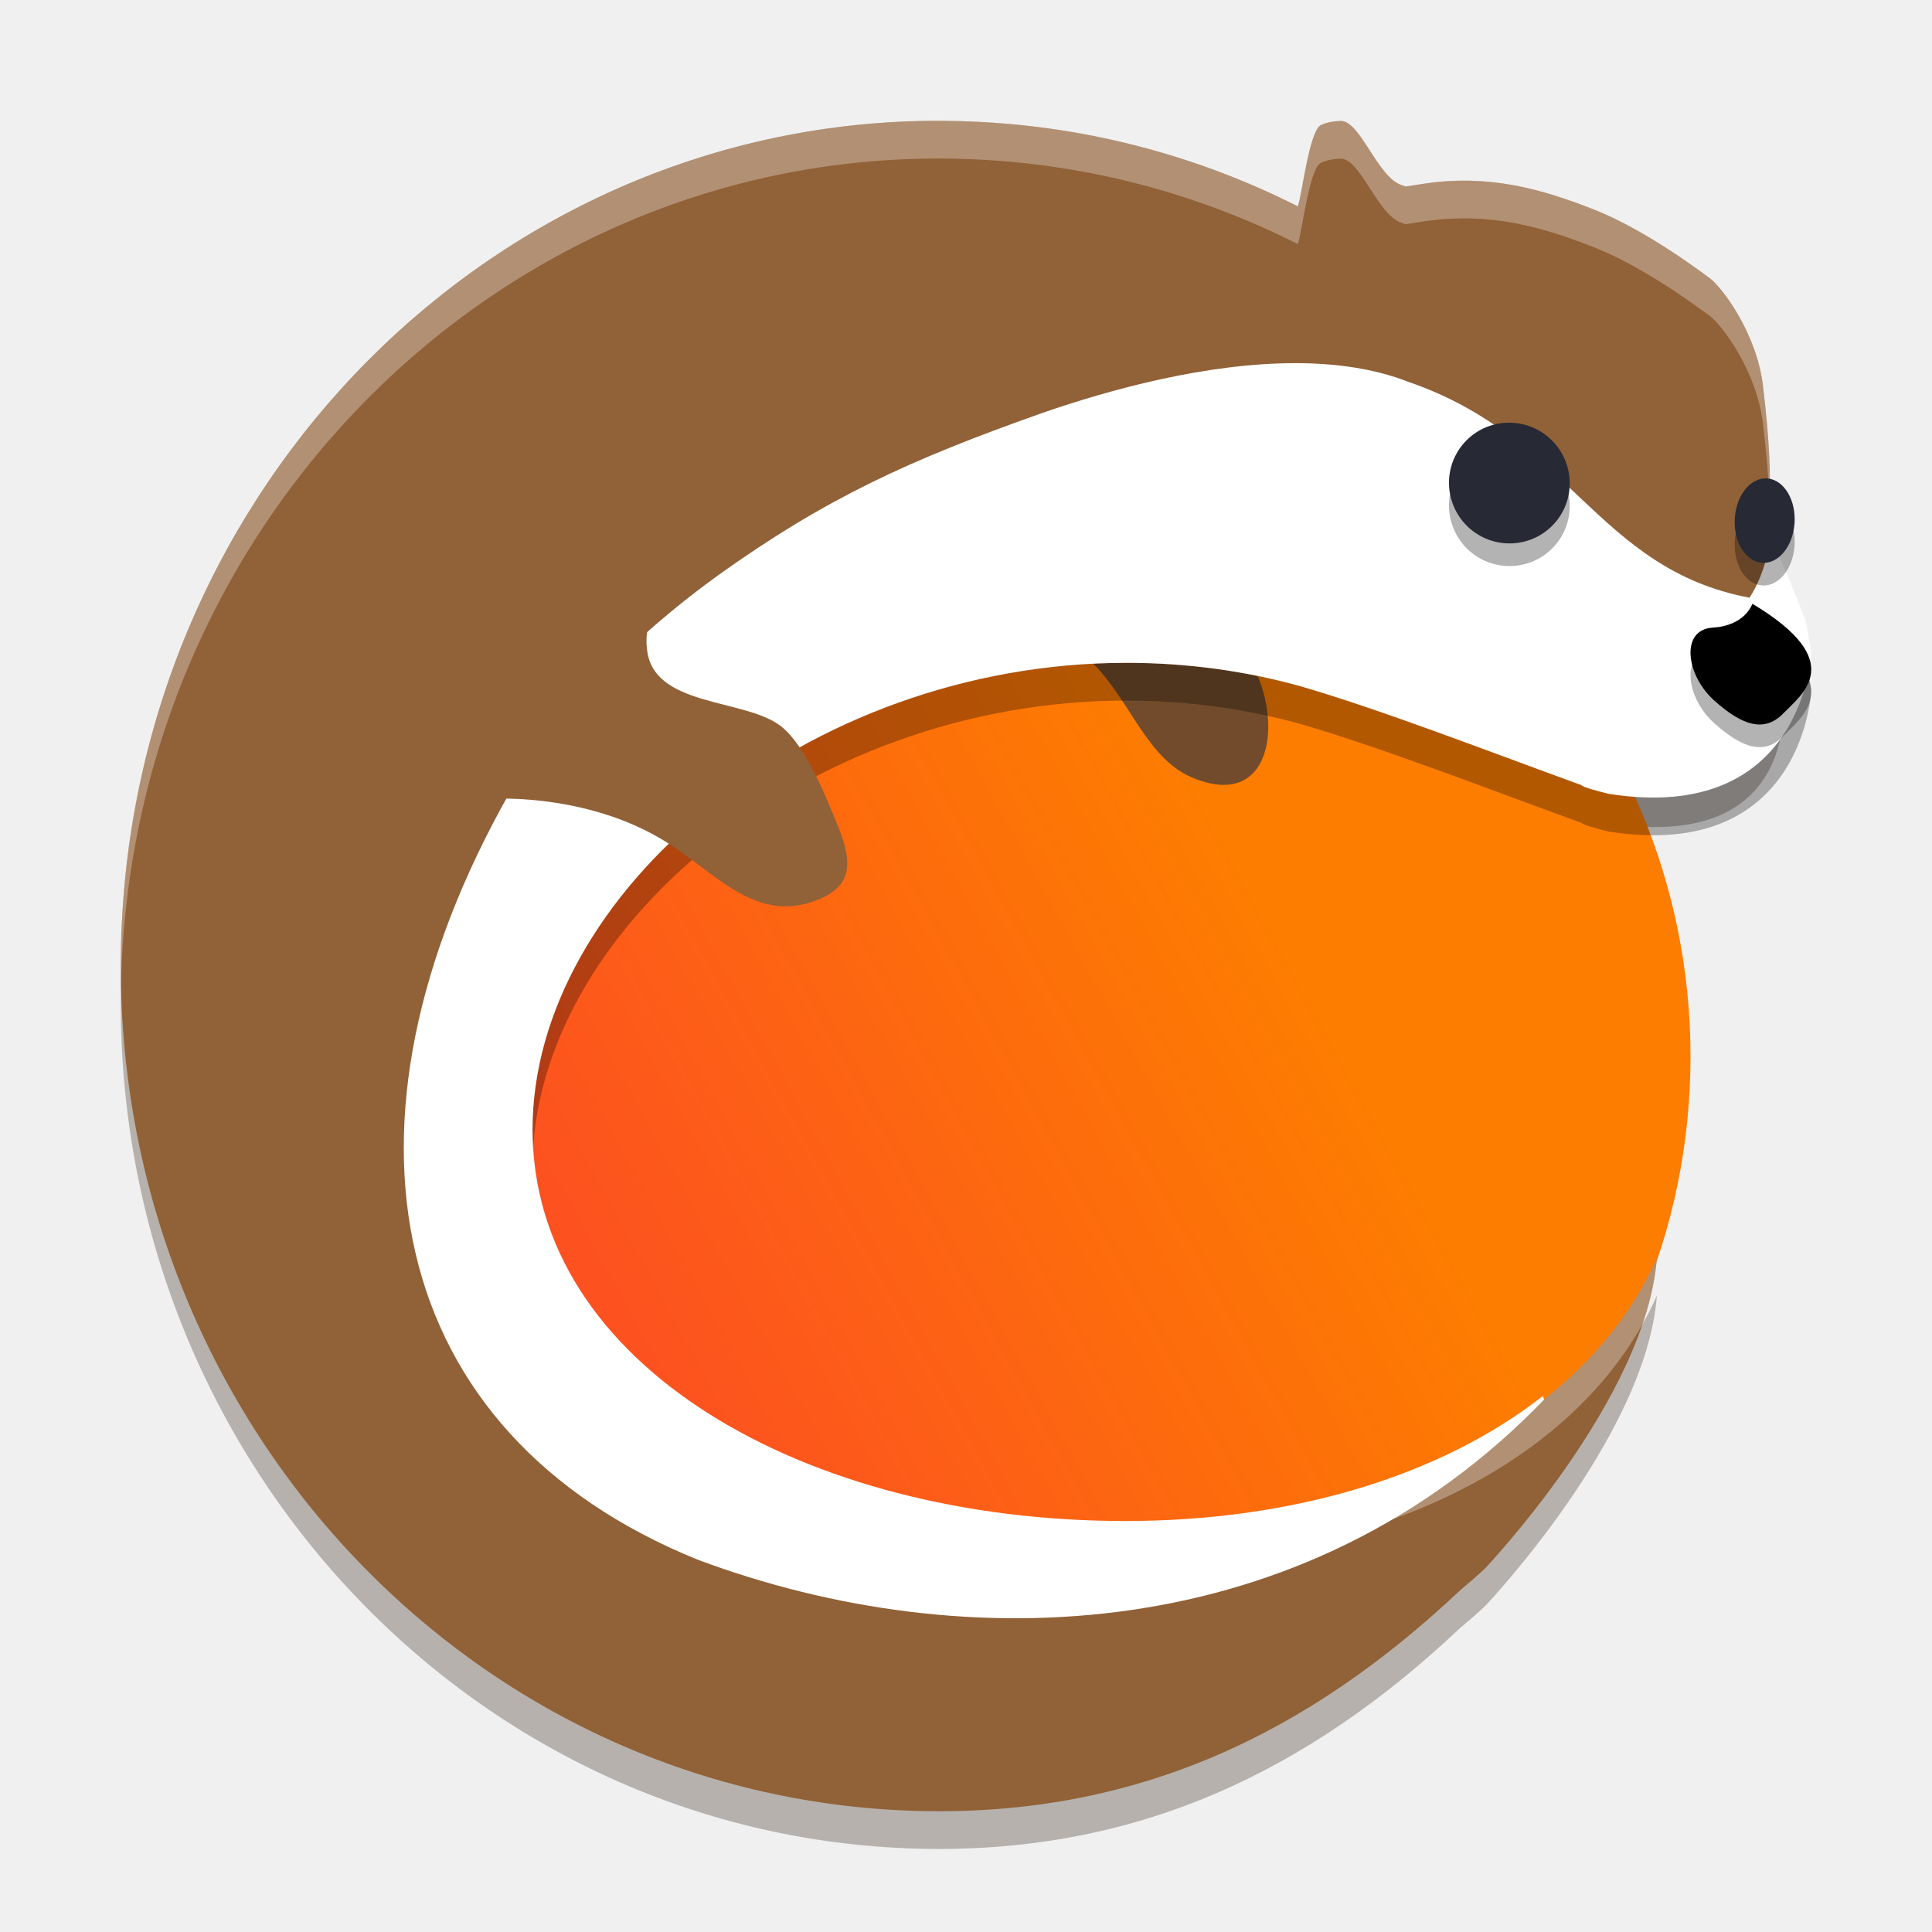
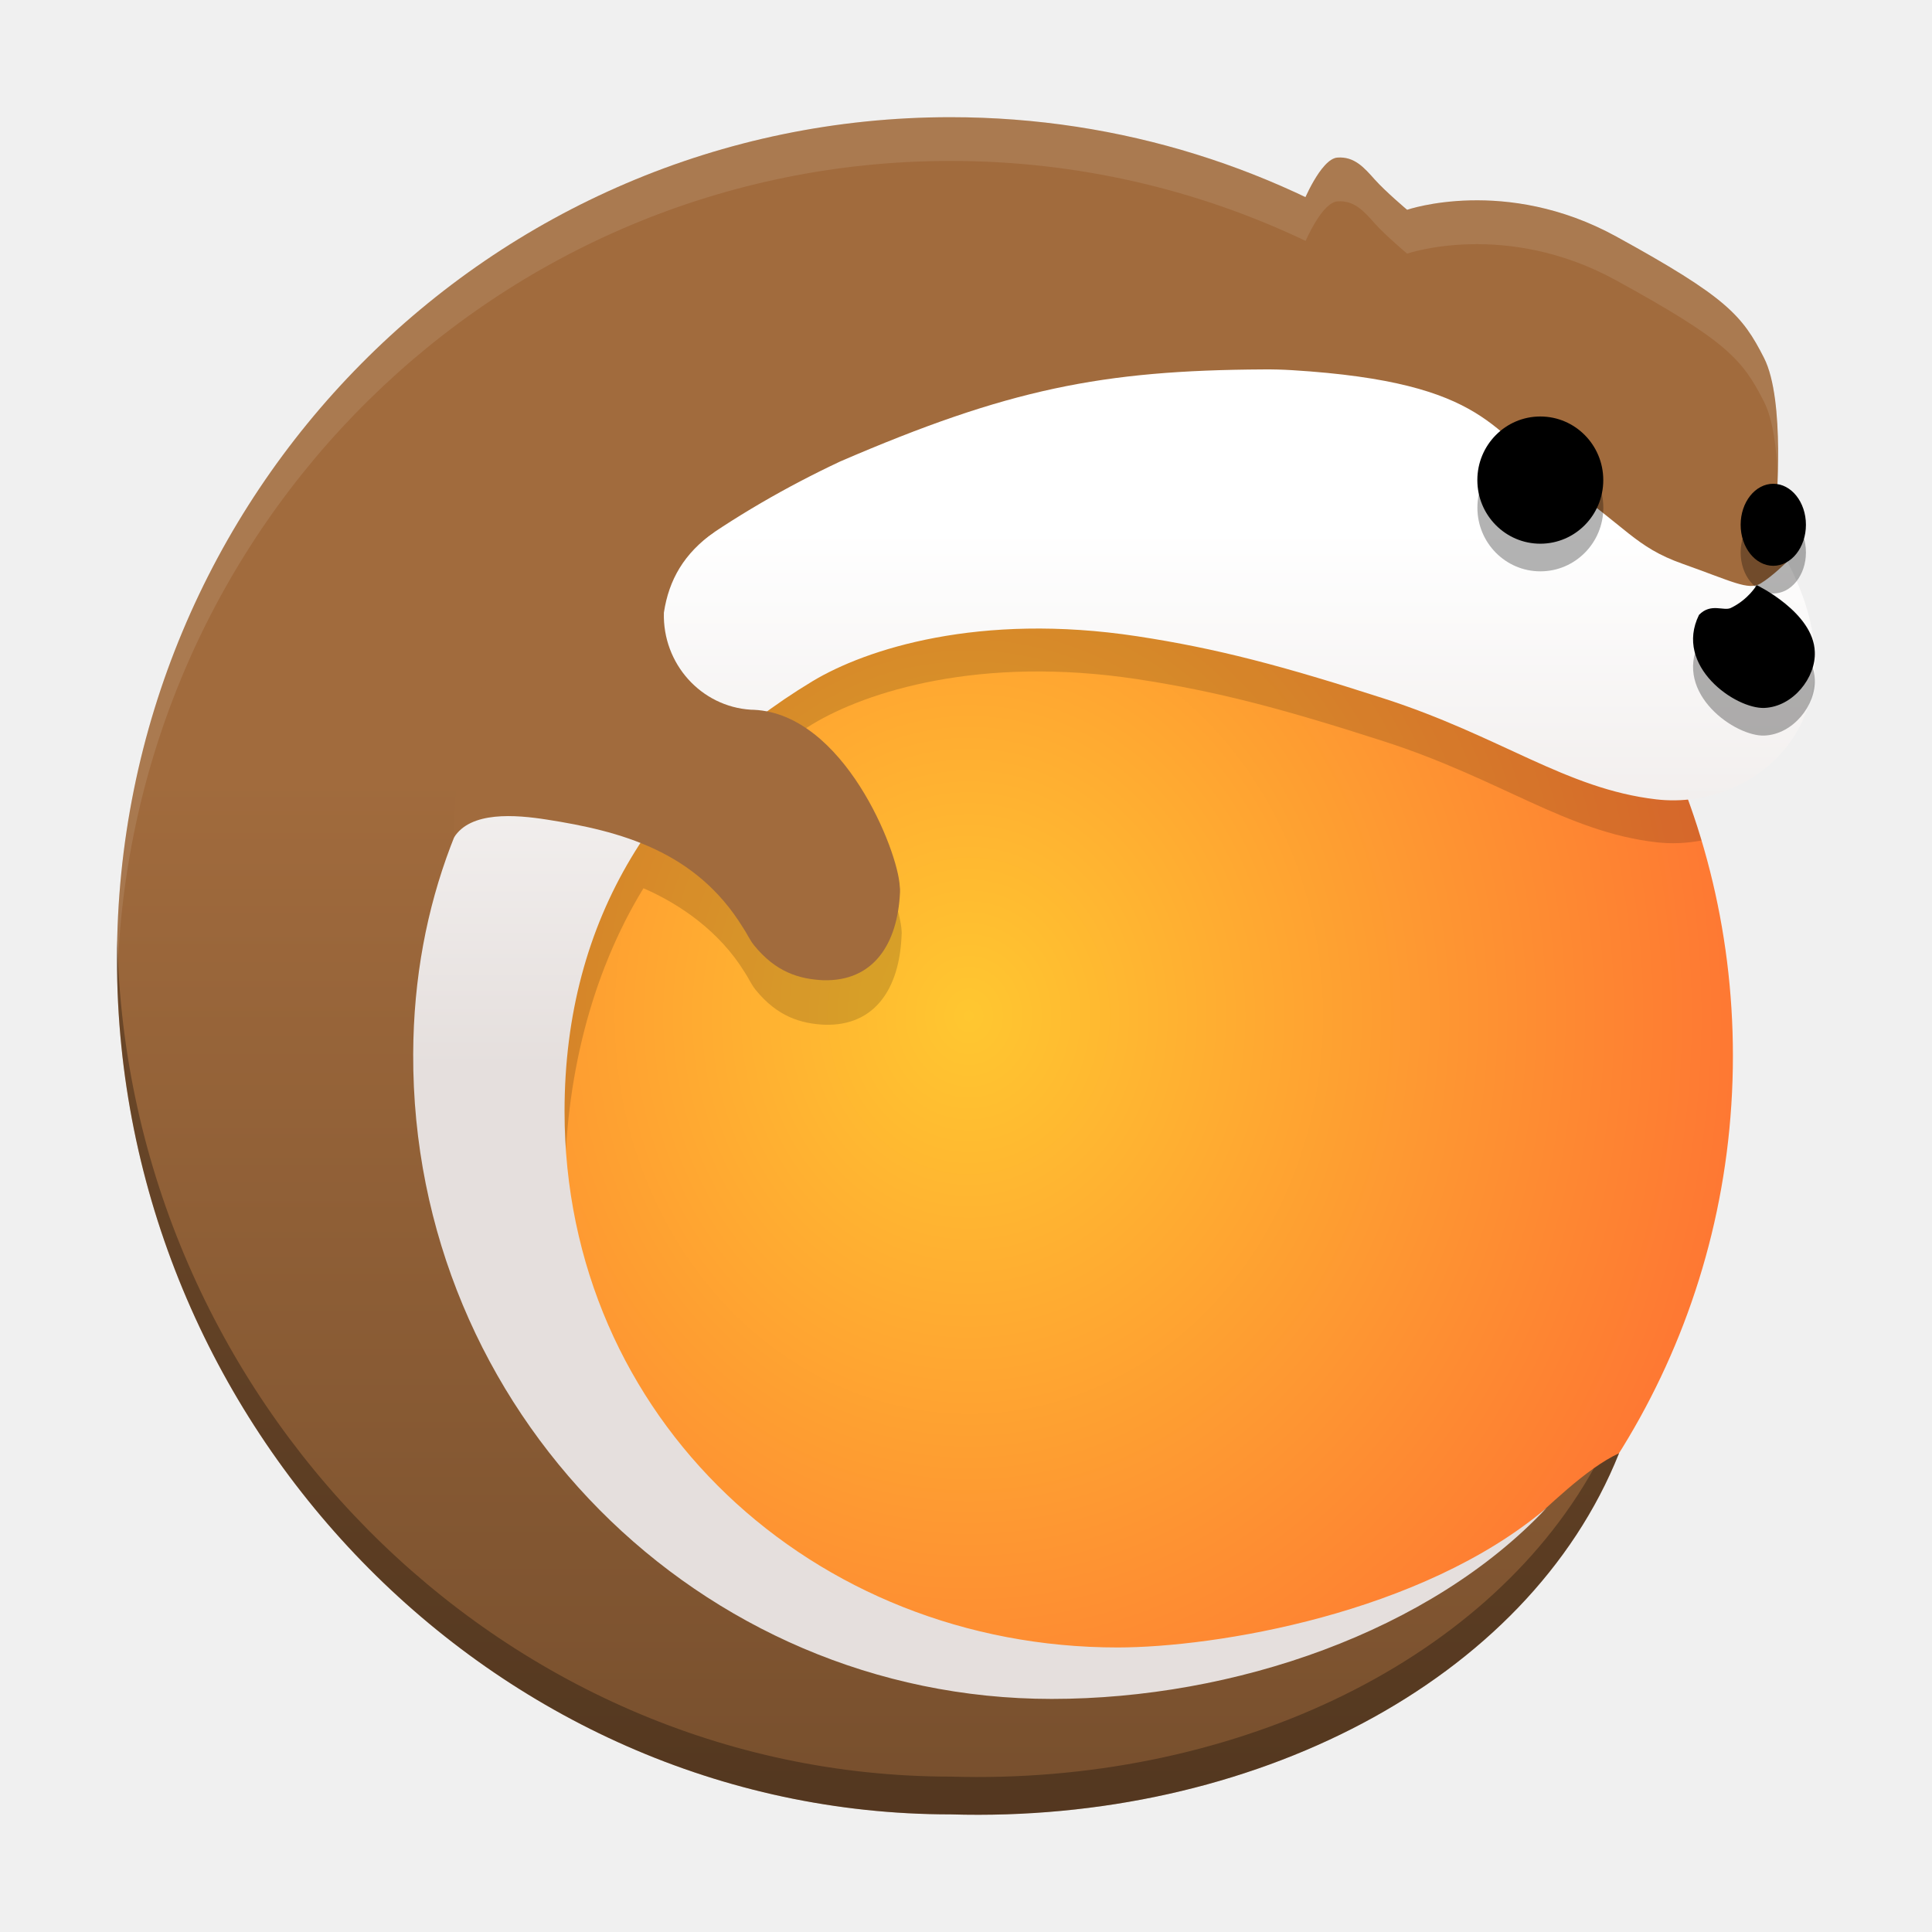
- <svg xmlns="http://www.w3.org/2000/svg" width="512" height="512" version="1.1" viewBox="0 0 384 384">
+ <svg xmlns="http://www.w3.org/2000/svg" version="1.1" viewBox="0 0 512 512">
  <defs>
-     <clipPath>
-       <rect width="384" height="384" />
-     </clipPath>
-     <clipPath>
-       <rect width="384" height="384" />
-     </clipPath>
-     <clipPath>
-       <rect width="384" height="384" />
-     </clipPath>
-     <clipPath>
-       <rect width="384" height="384" />
-     </clipPath>
-     <clipPath>
-       <rect width="384" height="384" />
-     </clipPath>
-     <clipPath>
-       <rect width="384" height="384" />
-     </clipPath>
-     <clipPath>
-       <rect width="384" height="384" />
-     </clipPath>
-     <clipPath>
-       <rect width="384" height="384" />
-     </clipPath>
-     <clipPath>
-       <rect width="384" height="384" />
-     </clipPath>
-     <clipPath>
-       <rect width="384" height="384" />
-     </clipPath>
-     <clipPath>
-       <rect width="384" height="384" />
-     </clipPath>
-     <clipPath>
-       <rect width="384" height="384" />
-     </clipPath>
-     <clipPath>
-       <rect width="384" height="384" />
-     </clipPath>
-     <clipPath>
-       <rect width="384" height="384" />
-     </clipPath>
-     <clipPath>
-       <rect width="384" height="384" />
-     </clipPath>
-     <clipPath>
-       <rect width="384" height="384" />
-     </clipPath>
-     <clipPath>
-       <rect width="384" height="384" />
-     </clipPath>
-     <clipPath>
-       <rect width="384" height="384" />
-     </clipPath>
-     <clipPath>
-       <rect width="384" height="384" />
-     </clipPath>
-     <clipPath>
-       <rect width="384" height="384" />
-     </clipPath>
-     <clipPath>
-       <rect width="384" height="384" />
-     </clipPath>
-     <clipPath>
-       <rect width="384" height="384" />
-     </clipPath>
-     <clipPath>
-       <rect width="384" height="384" />
-     </clipPath>
-     <clipPath>
-       <rect width="384" height="384" />
-     </clipPath>
-     <clipPath>
-       <rect width="384" height="384" />
-     </clipPath>
-     <clipPath>
-       <rect width="384" height="384" />
-     </clipPath>
-     <clipPath>
-       <rect width="384" height="384" />
-     </clipPath>
-     <clipPath>
-       <rect width="384" height="384" />
-     </clipPath>
-     <clipPath>
-       <rect width="384" height="384" />
-     </clipPath>
-     <clipPath>
-       <rect width="384" height="384" />
-     </clipPath>
-     <clipPath>
-       <rect width="384" height="384" />
-     </clipPath>
-     <clipPath>
-       <rect width="384" height="384" />
-     </clipPath>
-     <clipPath>
-       <rect width="384" height="384" />
-     </clipPath>
-     <clipPath>
-       <rect width="384" height="384" />
-     </clipPath>
-     <clipPath>
-       <rect width="384" height="384" />
-     </clipPath>
-     <clipPath>
-       <rect width="384" height="384" />
-     </clipPath>
-     <clipPath>
-       <rect width="384" height="384" />
-     </clipPath>
-     <clipPath>
-       <rect width="384" height="384" />
-     </clipPath>
-     <clipPath>
-       <rect width="384" height="384" />
-     </clipPath>
-     <clipPath>
-       <rect width="384" height="384" />
-     </clipPath>
-     <clipPath>
-       <rect width="384" height="384" />
-     </clipPath>
-     <clipPath>
-       <rect width="384" height="384" />
-     </clipPath>
-     <clipPath>
-       <rect width="384" height="384" />
-     </clipPath>
-     <clipPath>
-       <rect width="384" height="384" />
-     </clipPath>
-     <clipPath>
-       <rect width="384" height="384" />
-     </clipPath>
-     <clipPath>
-       <rect width="384" height="384" />
-     </clipPath>
-     <clipPath>
-       <rect width="384" height="384" />
-     </clipPath>
-     <clipPath>
-       <rect width="384" height="384" />
-     </clipPath>
-     <clipPath>
-       <rect width="384" height="384" />
-     </clipPath>
-     <clipPath>
-       <rect width="384" height="384" />
-     </clipPath>
-     <clipPath>
-       <rect width="384" height="384" />
-     </clipPath>
-     <clipPath>
-       <rect width="384" height="384" />
-     </clipPath>
-     <clipPath>
-       <rect width="384" height="384" />
-     </clipPath>
-     <clipPath>
-       <rect width="384" height="384" />
-     </clipPath>
-     <clipPath>
-       <rect width="384" height="384" />
-     </clipPath>
-     <clipPath>
-       <rect width="384" height="384" />
-     </clipPath>
+     <radialGradient id="a" cx="365.9" cy="-121.31" r="77.057" gradientTransform="matrix(2.2708 0 .0005712 2.526 -464.29 747.29)" gradientUnits="userSpaceOnUse">
+       <stop style="stop-color:#ffc730" offset="0" />
+       <stop style="stop-color:#fd3535" offset="1" />
+     </radialGradient>
+     <linearGradient id="f" x1="369.24" x2="369.24" y1="-117.55" y2="-183.12" gradientTransform="translate(0 564.67)" gradientUnits="userSpaceOnUse">
+       <stop style="stop-color:#e5dfdd" offset="0" />
+       <stop style="stop-color:#fff" offset="1" />
+     </linearGradient>
    <clipPath id="d">
      <path d="m111 119h177v23h-177z" />
-     </clipPath>
-     <clipPath>
-       <path d="m368.64 199.88c0-93.234-75.602-168.75-168.75-168.75-93.152 0-168.75 75.516-168.75 168.75s75.598 168.75 168.75 168.75c93.148 0 168.75-75.516 168.75-168.75z" />
    </clipPath>
    <clipPath id="c">
      <path d="m177 130h45v89h-45z" />
    </clipPath>
-     <clipPath>
-       <path d="m368.64 199.88c0-93.234-75.602-168.75-168.75-168.75-93.152 0-168.75 75.516-168.75 168.75s75.598 168.75 168.75 168.75c93.148 0 168.75-75.516 168.75-168.75z" />
-     </clipPath>
    <clipPath id="b">
      <path d="m111 207h177v89h-177z" />
-     </clipPath>
-     <clipPath>
-       <path d="m368.64 199.88c0-93.234-75.602-168.75-168.75-168.75-93.152 0-168.75 75.516-168.75 168.75s75.598 168.75 168.75 168.75c93.148 0 168.75-75.516 168.75-168.75z" />
    </clipPath>
    <clipPath id="e">
      <rect width="384" height="384" />
    </clipPath>
-     <g clip-path="url(#e)">
-       <g clip-path="url(#d)" />
-       <g clip-path="url(#c)" />
-       <g clip-path="url(#b)" />
-     </g>
-     <clipPath>
-       <rect width="384" height="384" />
-     </clipPath>
-     <clipPath>
-       <rect width="384" height="384" />
-     </clipPath>
-     <clipPath>
-       <rect width="384" height="384" />
-     </clipPath>
-     <clipPath>
-       <rect width="384" height="384" />
-     </clipPath>
-     <clipPath>
-       <rect width="384" height="384" />
-     </clipPath>
-     <clipPath>
-       <rect width="384" height="384" />
-     </clipPath>
-     <clipPath>
-       <rect width="384" height="384" />
-     </clipPath>
-     <clipPath>
-       <rect width="384" height="384" />
-     </clipPath>
-     <clipPath>
-       <rect width="384" height="384" />
-     </clipPath>
-     <clipPath>
-       <rect width="384" height="384" />
-     </clipPath>
-     <clipPath>
-       <rect width="384" height="384" />
-     </clipPath>
-     <linearGradient id="a" x1="40.554" x2="262.32" y1="321.92" y2="199.91" gradientUnits="userSpaceOnUse">
-       <stop stop-color="#fd3535" offset="0" />
-       <stop stop-color="#fd7d00" offset="1" />
+     <g clip-path="url(#e)" />
+     <linearGradient id="g" x1="332.25" x2="332.25" y1="411.79" y2="555.69" gradientUnits="userSpaceOnUse">
+       <stop style="stop-color:#a16b3d" offset="0" />
+       <stop style="stop-color:#714b2b" offset="1" />
    </linearGradient>
  </defs>
-   <g>
-     <path d="m186.67 31.507c-87.891-0.078-160.31 72.297-162.61 163.6-2.352 92.75 68.527 169.9 158.3 172.33 43.738 1.18 77.878-15.595 107.83-43.837 3.195-2.668 4.938-4.332 4.938-4.332s32.121-33.713 34.187-61.764c-14.223 32.266-54.715 53.172-105.67 53.172-63.781 0-117.79-31.886-117.79-78.669s54.294-92.763 118.08-92.763c12.212 0 23.809 1.66 34.585 4.663l-0.505-0.807c21.102 4.762 36.273 11.683 56.339 18.769 0 0-0.164 0.352 5.379 1.723 39.023 6.184 34.645-25.964 34.645-25.964l-3.059-7.523c-0.68-3.965 2.292-7.09 2.292-7.09s-2.406-8.867-2-14.726c0.41-5.856 0.078-13.36-1.2-24.067-1.277-10.707-8.305-19.765-10.582-21.429-2.281-1.66-12.921-9.683-23.117-13.683-10.199-4-20.508-6.957-33.204-5.168-1.41 0.199-2.746 0.417-4.137 0.624-0.246-0.078-0.438-0.168-0.703-0.246-4.844-1.438-8.266-12.883-12.223-12.785-0.305 8e-3 -0.61 0.032-0.918 0.067-0.305 0.031-0.621 0.07-0.938 0.129h-0.015c-0.32 0.059-0.638 0.14-0.97 0.23-0.359 0.098-0.707 0.227-1.031 0.379-2.316 1.074-3.733 13.527-4.608 16.184-20.313-10.266-43.02-16.297-67.102-16.945-1.402-0.039-2.789-0.067-4.184-0.067z" fill="#2f1e0e" opacity=".3" />
-     <path d="m210 84.004c-69.586 0-126 56.414-126 126 0 69.586 56.41 126 126 126 69.586 0 126-56.41 126-126 0-69.586-56.414-126-126-126z" fill="url(#a)" />
-     <path d="m207.48 126.26c15.605 3.691 17.301 23.586 29.855 28.43 16.75 6.805 18.18-14.5 9.531-25.762" fill="#714b2b" />
-     <path d="m257.55 79.68c-17.578-0.023-36.637 5.121-50.559 9.961-26.395 9.344-42.855 16.902-64.242 32.187-5.672 4.117-27.956 20.48-41.499 43.301-37.422 66.164-24.752 127.21 37.449 152.38 53.207 19.898 120.82 17.304 168.2-31.831l-0.242-0.709c-19.982 15.631-49.196 24.844-83.023 24.844-63.781 0-117.79-31.023-117.79-77.807 0-46.783 54.294-92.763 118.08-92.763 12.115 0 23.627 1.631 34.33 4.589 15.833 4.556 38.373 13.295 56.082 19.727 0 0-0.164 0.343 5.379 1.718 39.023 6.18 40.285-28.16 40.285-28.16l-1.113-6.258-3.398-8.492-1.617-3.637-0.977-1.972s-0.281-2.481-0.675-5.004c-0.746 9.43-4.5 14.546-4.5 14.546-30.332-5.75-35.75-31.902-67.73-42.879-6.758-2.656-14.442-3.733-22.434-3.741z" opacity=".3" />
-     <path d="m186.67 24.007c-87.891-0.078-160.31 72.297-162.61 163.6-2.352 92.75 68.527 169.9 158.3 172.33 43.738 1.18 77.878-15.595 107.83-43.837 3.195-2.668 4.938-4.332 4.938-4.332s32.121-33.713 34.187-61.764c-14.223 32.266-54.715 53.172-105.67 53.172-63.781 0-117.79-31.886-117.79-78.669s54.294-92.763 118.08-92.763c12.212 0 23.809 1.66 34.585 4.663l-0.505-0.807c21.102 4.762 36.273 11.683 56.339 18.769 0 0-0.164 0.352 5.379 1.723 39.023 6.184 34.645-25.964 34.645-25.964l-3.059-7.523c-0.68-3.965 2.292-7.09 2.292-7.09s-2.406-8.867-2-14.726c0.41-5.856 0.078-13.36-1.2-24.067-1.277-10.707-8.305-19.765-10.582-21.429-2.281-1.66-12.921-9.683-23.117-13.683-10.199-4-20.508-6.957-33.204-5.168-1.41 0.199-2.746 0.417-4.137 0.624-0.246-0.078-0.438-0.168-0.703-0.246-4.844-1.438-8.266-12.883-12.223-12.785-0.305 0.008-0.61 0.032-0.918 0.067-0.305 0.031-0.621 0.07-0.938 0.129h-0.015c-0.32 0.059-0.638 0.14-0.97 0.23-0.359 0.098-0.707 0.227-1.031 0.379-2.316 1.074-3.733 13.527-4.608 16.184-20.312-10.266-43.02-16.297-67.102-16.945-1.402-0.039-2.789-0.067-4.184-0.067z" fill="#916137" />
-   </g>
-   <path d="m257.55 72.18c-17.578-0.023-36.637 5.121-50.559 9.961-26.395 9.344-42.855 16.902-64.242 32.187-5.672 4.117-27.956 20.48-41.499 43.301-37.422 66.164-24.752 127.21 37.449 152.38 53.207 19.898 120.82 17.304 168.2-31.831l-0.242-0.709c-19.982 15.631-49.196 24.844-83.023 24.844-63.781 0-117.79-31.023-117.79-77.807s54.294-92.763 118.08-92.763c12.115 0 23.627 1.631 34.33 4.589 15.833 4.556 38.373 13.295 56.082 19.727 0 0-0.164 0.343 5.379 1.718 39.023 6.18 40.285-28.16 40.285-28.16l-1.113-6.258-3.398-8.492-1.617-3.637-0.977-1.972s-0.281-2.481-0.675-5.004c-0.746 9.43-4.5 14.546-4.5 14.546-30.332-5.75-35.75-31.902-67.73-42.879-6.758-2.656-14.442-3.733-22.434-3.741z" fill="#fff" />
-   <g>
-     <path d="m309.46 107.93c-4.082 5.207-11.621 6.106-16.848 2.016-5.223-4.109-6.156-11.652-2.074-16.863 4.074-5.199 11.621-6.098 16.84-2.004 5.227 4.106 6.148 11.645 2.082 16.852z" opacity=".3" />
-     <path d="m96.219 157.3-0.184 1.496c12.203-0.617 27.164 2.027 38.258 9.809 8.602 5.809 16.352 14.477 27.379 10.555 7.543-2.644 7.961-7.125 5.07-14.488-2.441-5.984-6.477-16.324-11.465-20.285-7.188-5.691-25.77-3.703-26.699-15.598-0.703-5.621 2.84-9.852 5.981-13.949-4e-3 0-35.98 9.047-38.34 42.461z" fill="#916137" />
-     <path d="m348.3 120s-1.379 4.359-7.871 4.742c-6.492 0.387-5.367 9.41 0.258 14.465 5.629 5.055 10.035 6.441 13.785 2.562 3.746-3.871 12.949-10.297-6.172-21.77z" />
-     <path d="m309.46 103.43c-4.082 5.207-11.621 6.106-16.848 2.016-5.223-4.109-6.156-11.652-2.074-16.863 4.074-5.199 11.621-6.098 16.84-2.004 5.227 4.106 6.148 11.645 2.082 16.852z" fill="#272a34" />
-     <path d="m356.67 108.6c-0.355 4.629-3.301 8.102-6.578 7.75-3.273-0.34-5.641-4.363-5.277-9 0.355-4.625 3.297-8.094 6.57-7.75 3.273 0.355 5.641 4.375 5.285 9z" opacity=".3" />
-     <path d="m348.3 124.5s-1.379 4.359-7.871 4.742c-6.492 0.387-5.367 9.41 0.258 14.465 5.629 5.055 10.035 6.441 13.785 2.562 3.746-3.871 12.949-10.297-6.172-21.77z" opacity=".3" />
-     <path transform="scale(.75)" d="m248.9 32.01c-117.19-0.104-213.74 96.397-216.82 218.13-0.094 3.723-0.094 7.426-0.014 11.109 0.008-0.37 0.004-0.739 0.014-1.109 3.078-121.73 99.631-218.23 216.82-218.13 1.859 0 3.708 0.038 5.578 0.09 32.109 0.865 62.385 8.906 89.469 22.594 1.167-3.542 3.056-20.146 6.144-21.578 0.432-0.203 0.896-0.376 1.375-0.506 0.443-0.12 0.866-0.229 1.293-0.307h0.019c0.422-0.078 0.844-0.13 1.25-0.172 0.411-0.047 0.818-0.079 1.225-0.09 5.276-0.13 9.838 15.13 16.297 17.047 0.354 0.104 0.609 0.224 0.938 0.328 1.854-0.276 3.635-0.566 5.516-0.832 16.927-2.385 30.673 1.557 44.271 6.891 13.594 5.333 27.781 16.031 30.822 18.244 3.037 2.219 12.406 14.296 14.109 28.572 0.943 7.906 1.487 14.467 1.703 20.105 0.352-7.512-0.139-16.996-1.703-30.105-1.703-14.276-11.073-26.354-14.109-28.572-3.042-2.213-17.229-12.911-30.822-18.244-13.599-5.333-27.344-9.276-44.271-6.891-1.88 0.266-3.662 0.556-5.516 0.832-0.328-0.104-0.583-0.224-0.938-0.328-6.458-1.917-11.021-17.177-16.297-17.047-0.406 0.011-0.813 0.043-1.225 0.09-0.406 0.042-0.828 0.094-1.25 0.172h-0.019c-0.427 0.078-0.85 0.187-1.293 0.307-0.479 0.13-0.943 0.303-1.375 0.506-3.088 1.432-4.978 18.036-6.144 21.578-27.083-13.688-57.359-21.729-89.469-22.594-1.87-0.052-3.719-0.09-5.578-0.09zm-107.6 272.32c-0.103 1.668-0.166 3.337-0.166 5.008 0 62.378 72.009 104.89 157.05 104.89 63.819 0 115.32-24.593 137.06-63.229 2.03-5.94 3.415-11.894 3.84-17.668-18.963 43.021-72.953 70.896-140.9 70.896-82.752 0-153.15-40.259-156.88-99.9z" fill="#fff" opacity=".3" stroke-width="1.333" />
-     <path d="m356.67 104.1c-0.355 4.629-3.301 8.102-6.578 7.75-3.273-0.34-5.641-4.363-5.277-9 0.355-4.625 3.297-8.094 6.57-7.75 3.273 0.355 5.641 4.375 5.285 9z" fill="#272a34" />
+   <g transform="matrix(2.1456 0 0 2.1675 -542.26 -884.51)">
+     <g transform="translate(5.8771 91.426)">
+       <path d="m421.13 370.6-0.222 7.937-59.069 4.647-44.514 28.901-10.548 48.313s7.17 31.227 13.289 37.556c6.119 6.33 18.771 24.483 34.384 27.648s28.905 6.742 41.564 3.577c12.659-3.165 21.108-6.958 21.108-6.958l5.274-2.533s-1.298 1.137-3.381 2.598c25.191-16.15 41.877-44.403 41.877-76.548 0-31.236-15.756-58.786-39.762-75.138z" style="fill:url(#a)" />
+       <path d="m407.74 341.56s2.226-5.492 4.304-5.64 3.265 1.187 4.601 2.672c1.336 1.484 4.007 3.711 4.007 3.711s12.17-4.156 25.825 3.265 15.584 9.647 18.256 14.842 1.484 18.256 1.484 18.256l1.595 7.792-3.377 4.378-23.747-4.007-28.348-20.927z" style="fill:#a16b3d" />
+       <path d="m421.14 370.6-4.719 6.438-54.562 6.125-44.531 28.906-10.531 48.312s7.163 31.233 13.281 37.562c6.119 6.33 18.762 24.492 34.375 27.656s28.904 6.727 41.562 3.562c12.659-3.165 21.125-6.938 21.125-6.938l5.281-2.531s-1.323 1.133-3.406 2.594c2.853-1.829 5.596-3.841 8.219-5.969-14.618 9.149-32.447 13.748-42.562 13.75-37.585 0-68.062-30.446-68.062-68.031 0-13.269 3.204-26.229 9.719-36.781 4.588 1.97 9.419 5.32 12.469 10.219 0.491 0.707 0.828 1.518 1.375 2.188 2.692 3.294 5.6 4.146 8.531 4.281 6.264 0.182 9.221-4.494 9.5-10.781 8e-3 -0.493 0.045-0.247 0.011-0.678-0.198-4.19-6.373-19.672-16.636-21.447 1.796-1.382 3.668-2.674 5.625-3.844 6.61-3.951 20.654-8.435 40.125-5.5 9.875 1.488 17.965 3.617 30.438 7.594 14.475 4.616 22.519 11.062 33.656 12.344 1.874 0.216 3.766 0.13 5.594-0.219-6.073-20.1-18.904-37.252-35.875-48.812z" style="fill-opacity:.157" />
+       <path d="m364.27 330.98c-56.867 0-102.97 46.101-102.97 102.97 0 56.867 46.312 104.54 102.97 104.54 36.962 1.099 71.25-16.112 82.552-44.152-4.17 1.924-8.757 6.56-12.216 9.594-6.521 5.721-13.596 6.88-22.59 11.564-17.433 9.08-36.288 7.874-53.877 4.01-14.297-3.141-29.978-10.133-38.393-21.316s-13.355-37.742-13.355-37.742l10.6-48.552 44.734-29.044 59.361-4.67 0.223-7.976c8.961 6.104 16.776 13.767 23.062 22.59h14.299c-15.883-36.38-52.168-61.815-94.401-61.815z" style="fill:url(#g)" />
+       <path d="m402.89 361.82c-19.941 0.102-31.554 2.413-52.246 11.247-26.251 12.212-52.607 35.077-52.755 72.449-0.173 43.553 35.315 78.856 78.869 78.856 22.506 0 46.742-8.222 61.108-23.342-15.462 12.947-40.943 17.048-52.974 17.051-37.585 0-68.309-27.961-68.309-65.546 0-23.748 11.64-41.243 30.606-52.58 6.61-3.951 20.645-8.445 40.117-5.51 9.875 1.488 17.963 3.619 30.435 7.596 14.475 4.616 22.538 11.063 33.675 12.345 12.684 1.459 26.083-10.493 16.188-29.084 0 0-1.794 1.79-3.293 2.689s-3.593-0.289-9.59-2.388c-5.997-2.099-6.9-4.509-15.296-10.206-8.396-5.697-8.392-11.987-32.98-13.486-1.153-0.07-2.345-0.104-3.555-0.092z" style="fill:url(#f)" />
+       <circle transform="matrix(.43552 0 0 .43552 200.99 207.89)" cx="542.14" cy="384.51" r="17.857" />
+       <circle transform="matrix(.22577 0 0 .28084 343.48 272.83)" cx="542.14" cy="384.51" r="17.857" />
+       <path d="m334.29 381.21c-5.067 1.234-17.416 4.233-24.752 14.19-7.046 9.563-6.474 20.712-6.631 23.681 2.041-3.285 7.627-2.819 11.478-2.223 9.081 1.405 18.393 3.822 24.215 13.174 0.491 0.707 0.839 1.524 1.386 2.193 2.692 3.294 5.602 4.139 8.533 4.274 6.264 0.182 9.221-4.493 9.5-10.78 8e-3 -0.493 2e-3 -0.257-0.033-0.689-0.207-4.378-6.927-21.079-18.013-21.593-0.124-4e-3 -0.249-3e-3 -0.371-0.011-6.149-0.376-10.928-5.613-10.749-11.865 0.617-4.05 2.508-7.253 6.218-9.852z" style="fill:#a16b3d" />
+       <path d="m463.83 388.19s-1.01 1.745-3.187 2.791c-0.894 0.429-2.464-0.648-3.938 0.849-3.129 6.281 4.515 11.525 8.077 11.377 3.562-0.148 6.372-3.737 6.224-6.854-0.148-4.824-7.176-8.162-7.176-8.162z" />
+       <circle cx="437.11" cy="378.73" r="7.777" style="opacity:.3" />
+       <path d="m364.27 330.98c-56.867 0-102.97 46.101-102.97 102.97 0 0.889 0.017 1.766 0.04 2.65 1.43-55.62 46.963-100.27 102.93-100.27 15.678 0 30.543 3.505 43.842 9.773 0.707-1.526 2.354-4.715 3.936-4.828 2.078-0.148 3.256 1.192 4.591 2.676 1.336 1.484 4.014 3.713 4.014 3.713s12.163-4.154 25.817 3.267c13.655 7.421 15.589 9.642 18.261 14.837 1.112 2.162 1.554 5.686 1.692 9.065 0.145-4.272 0.06-11.01-1.692-14.417-2.672-5.195-4.606-7.416-18.261-14.837-13.655-7.421-25.817-3.267-25.817-3.267s-2.679-2.228-4.014-3.713c-1.336-1.484-2.514-2.825-4.591-2.676-1.581 0.113-3.229 3.301-3.936 4.828-13.299-6.269-28.164-9.773-43.842-9.773z" style="fill:#fff;opacity:.1" />
+       <ellipse cx="465.88" cy="384.2" rx="4.032" ry="5.015" style="opacity:.3" />
+       <path d="m463.83 391.57s-1.01 1.745-3.187 2.791c-0.894 0.429-2.464-0.648-3.938 0.849-3.129 6.281 4.515 11.525 8.077 11.377 3.562-0.148 6.372-3.737 6.224-6.854-0.148-4.824-7.176-8.162-7.176-8.162z" style="opacity:.3" />
+       <path transform="matrix(.46608 0 0 .46135 258.92 328.6)" d="m5.186 223.27c-0.037 1.684-0.064 3.371-0.064 5.064 0 123.26 99.367 226.58 220.93 226.6 79.305 2.381 152.87-34.924 177.12-95.701-2.183 1.018-4.419 2.389-6.66 3.971-29.264 52.457-97.429 83.923-170.46 81.73-119.93-0.013-218.25-100.59-220.86-221.66z" style="opacity:.3" />
+     </g>
  </g>
</svg>
